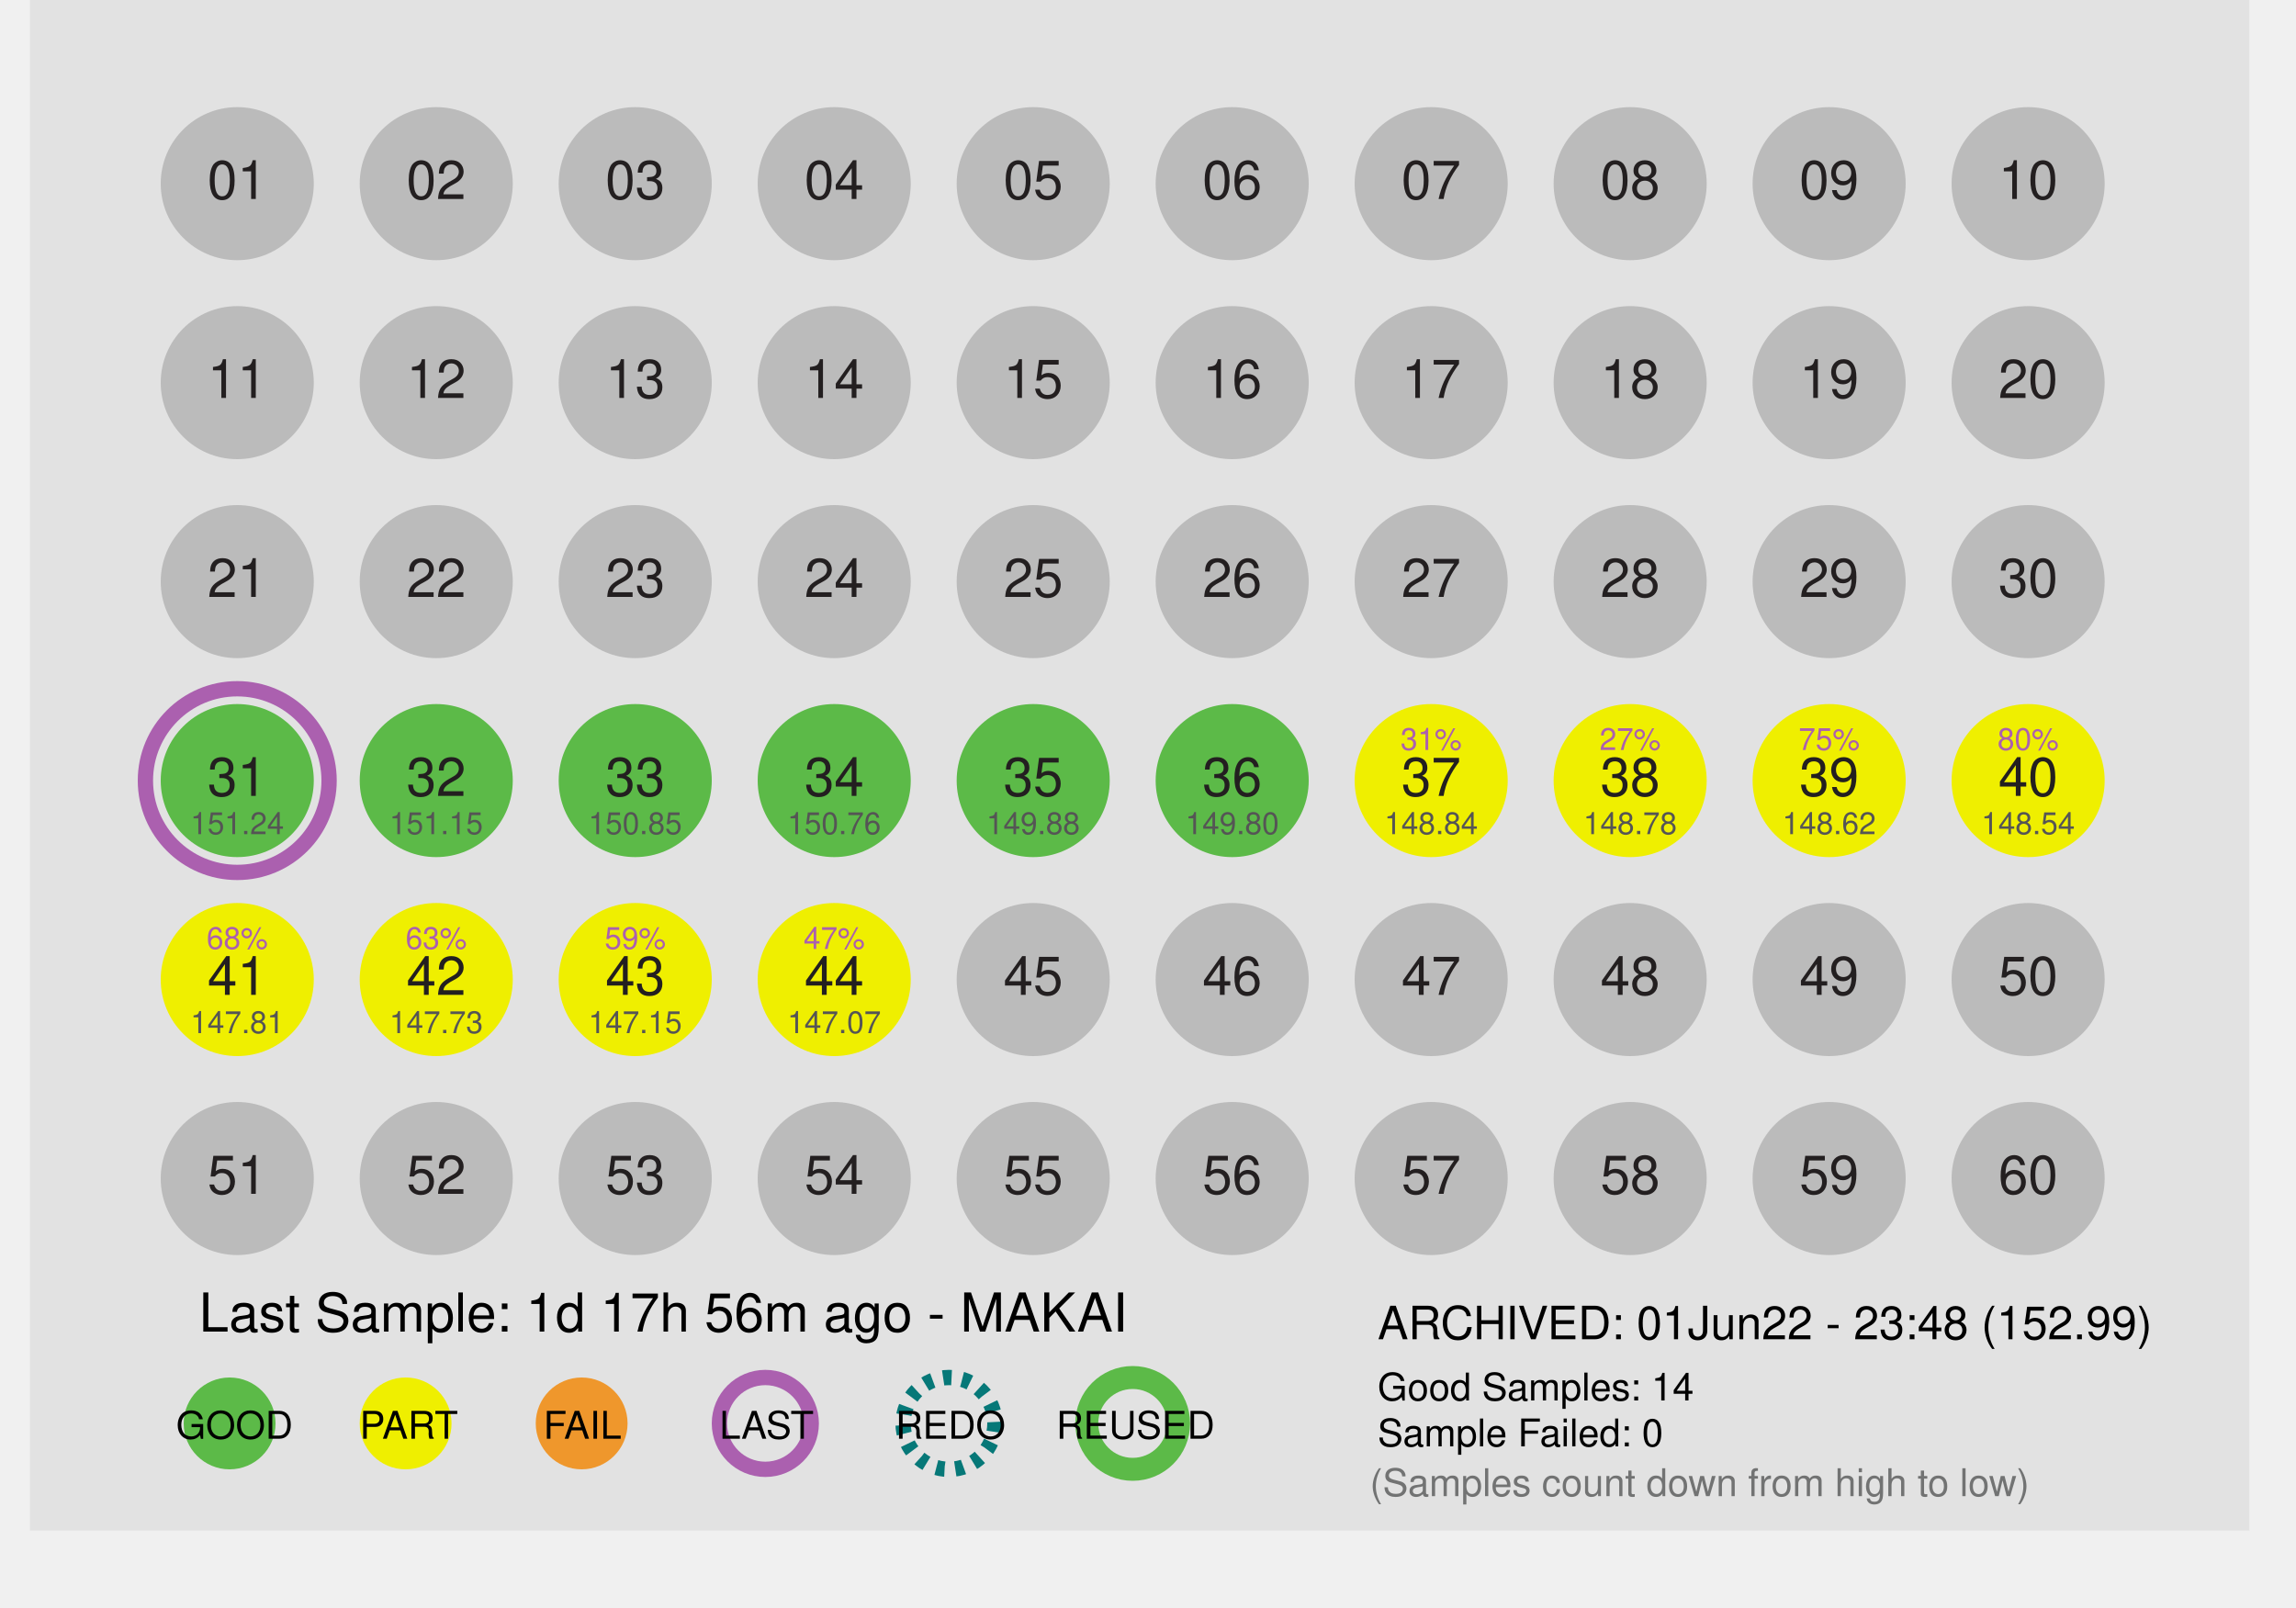
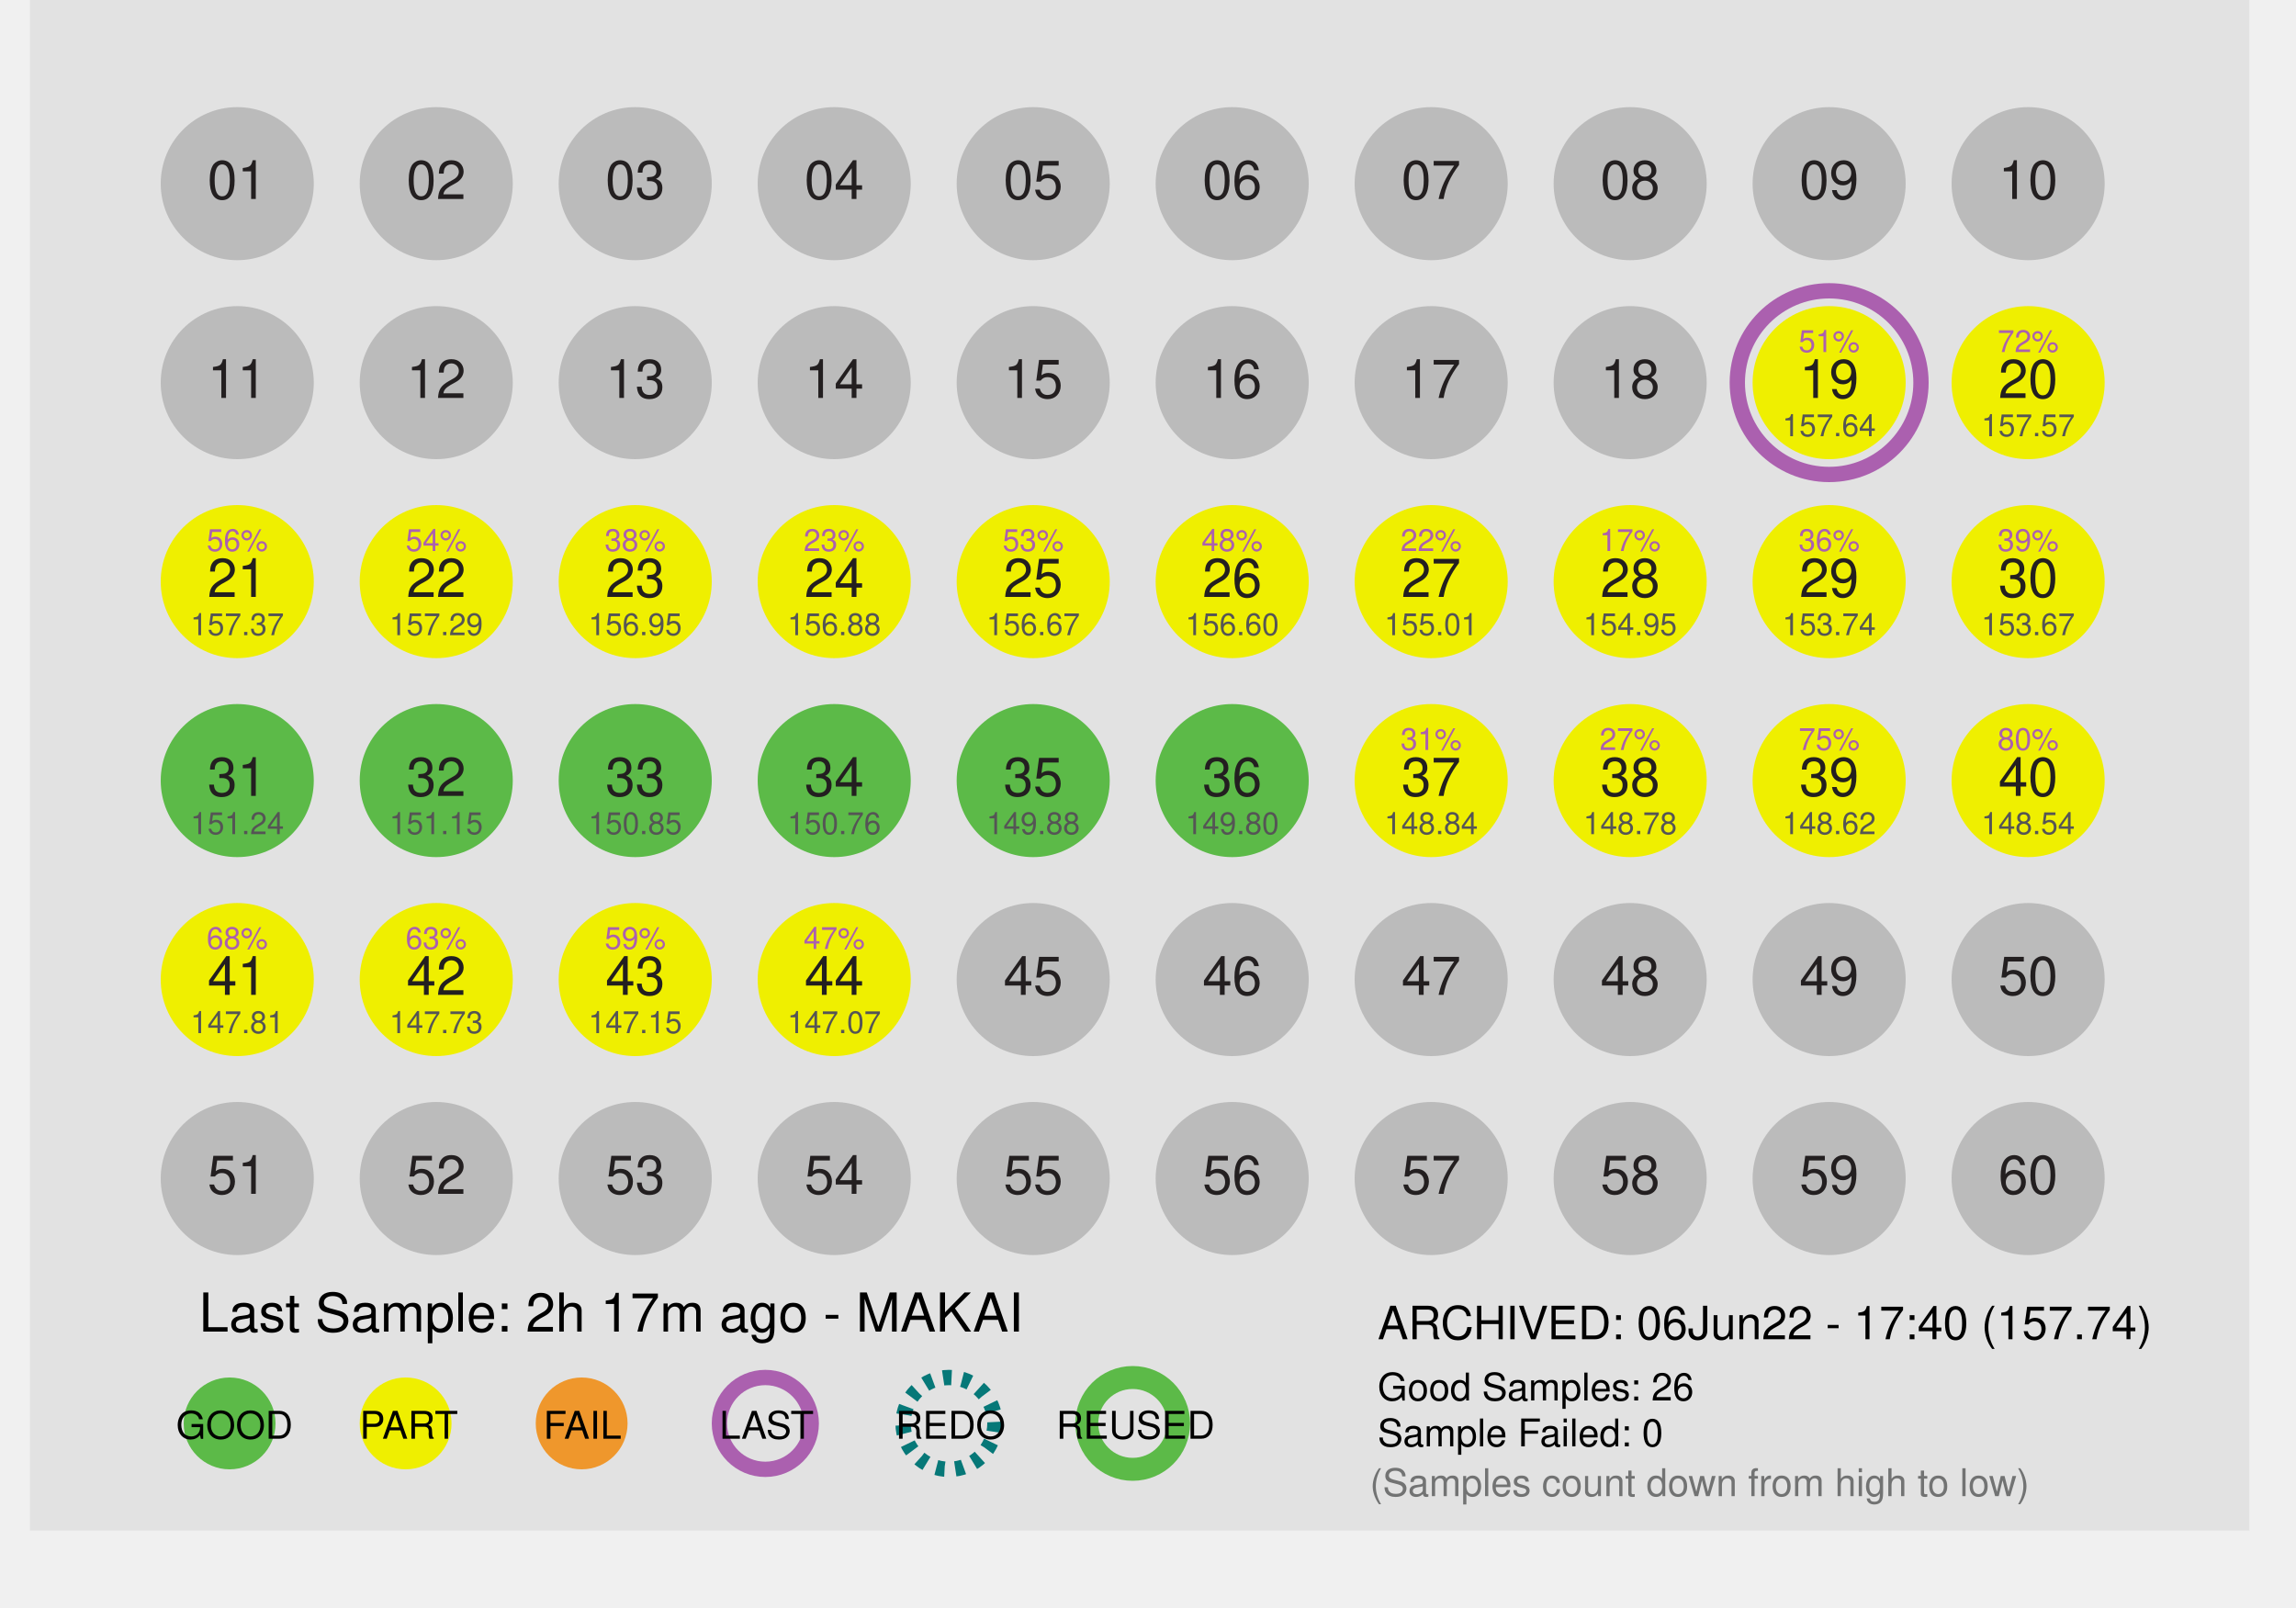
<svg xmlns="http://www.w3.org/2000/svg" id="Layer_1" data-name="Layer 1" x="0px" y="0px" viewBox="0 0 300 210" xml:space="preserve">
  <defs>
    <style>
 .st1 { fill: #dcddde; }
 .st2, .st3 { fill: #fff; }
 .st2 { stroke: #9b509f; }
 .st10, .st2, .st3 { stroke-miterlimit: 10; }
 .st10, .st2 { stroke-width: 2px; }
 .st3 { stroke: #231f20; }
 .st4 { fill: #ef972c; }
 .st5 { fill: #727373; }
 .st6 { fill: #5cba48; }
 .st7, .st8, .st9 { font-size: 7px; }
 .st7, .st8 { fill: #231f20; }
 .te5, .st7, .st9 { font-family: Helvetica; }
 .st8 { font-family: Helvetica-Bold, Helvetica; font-weight: 700; }
 .st9 { fill: #919396; }
 .st10 { fill: none; stroke: #fff; }

 .fill_gray { fill: #bbbbbb; }
 .fill_white { fill: #fff; }
 .stroke_purple { stroke: #ab60af; fill:none; stroke-width: 2px; }
 .stroke_black  { stroke: #000; fill:none; stroke-width: 2px; }
 .stroke_blue  { stroke: #067878; fill:none; stroke-width: 2px; stroke-dasharray:1.1 1.4;}
 .stroke_green  { stroke: #5cba48; fill:none; stroke-width: 3px;}
 .stroke_dash  { stroke-dasharray:1.1 1.4;}
 .stroke_2px { stroke-width: 2px; }
 .stroke_white { fill: none; stroke: #fff; }
 .stroke_none {stroke: none; fill:none};
 .stroke_darkGray { stroke: #231f20; fill: none; stroke-width: 2px;}
 .fill_orange { fill: #ef972c; }
 .fill_yellow { fill: #efef00; }
 .fill_lightgray { fill: #e2e2e2; }
 .thick_orange     { stroke-width:4px; fill:none; stroke: #ef972c; }
 .thick_yellow     { stroke-width:4px; fill:none; stroke: #f7ca0b; }
 .thick_gray       { stroke-width:4px; fill:none; stroke: #bbbbbb; }
 .thick_green      { stroke-width:4px; fill:none; stroke: #5cba48; }
 .fill_green { fill: #5cba48; }
 .font_size4 { font-size: 4px; }
 .font_size5 { font-size: 5px; }
 .font_size6 { font-size: 6px; }
 .font_size7 { font-size: 7px; }
 .font_size9 { font-size: 9px; }
 .fill_red {fill: #e24466; }
 .fill_purple {fill:#ab60af;}
 .fill_darkgray { fill: #555555; }
 .font_helv { font-family: Helvetica; }
 .font_helvBold { font-family: Helvetica-Bold, Helvetica; font-weight: 700; }
 .fill_lightergray { fill: #919396; }
    </style>
  </defs>
  <rect class="fill_lightgray" x="3.91" width="290" height="200" />
  <circle desc="c_big_01" class="stroke_none" cx="31" cy="24" r="12" />
  <circle desc="c_big_02" class="stroke_none" cx="57" cy="24" r="12" />
  <circle desc="c_big_03" class="stroke_none" cx="83" cy="24" r="12" />
  <circle desc="c_big_04" class="stroke_none" cx="109" cy="24" r="12" />
  <circle desc="c_big_05" class="stroke_none" cx="135" cy="24" r="12" />
  <circle desc="c_big_06" class="stroke_none" cx="161" cy="24" r="12" />
  <circle desc="c_big_07" class="stroke_none" cx="187" cy="24" r="12" />
  <circle desc="c_big_08" class="stroke_none" cx="213" cy="24" r="12" />
  <circle desc="c_big_09" class="stroke_none" cx="239" cy="24" r="12" />
  <circle desc="c_big_10" class="stroke_none" cx="265" cy="24" r="12" />
  <circle desc="c_big_11" class="stroke_none" cx="31" cy="50" r="12" />
  <circle desc="c_big_12" class="stroke_none" cx="57" cy="50" r="12" />
  <circle desc="c_big_13" class="stroke_none" cx="83" cy="50" r="12" />
  <circle desc="c_big_14" class="stroke_none" cx="109" cy="50" r="12" />
  <circle desc="c_big_15" class="stroke_none" cx="135" cy="50" r="12" />
  <circle desc="c_big_16" class="stroke_none" cx="161" cy="50" r="12" />
  <circle desc="c_big_17" class="stroke_none" cx="187" cy="50" r="12" />
  <circle desc="c_big_18" class="stroke_none" cx="213" cy="50" r="12" />
-   <circle desc="c_big_19" class="stroke_none" cx="239" cy="50" r="12" />
+   <circle desc="c_big_19" class="stroke_purple" cx="239" cy="50" r="12" />
  <circle desc="c_big_20" class="stroke_none" cx="265" cy="50" r="12" />
  <circle desc="c_big_21" class="stroke_none" cx="31" cy="76" r="12" />
  <circle desc="c_big_22" class="stroke_none" cx="57" cy="76" r="12" />
  <circle desc="c_big_23" class="stroke_none" cx="83" cy="76" r="12" />
  <circle desc="c_big_24" class="stroke_none" cx="109" cy="76" r="12" />
  <circle desc="c_big_25" class="stroke_none" cx="135" cy="76" r="12" />
  <circle desc="c_big_26" class="stroke_none" cx="161" cy="76" r="12" />
  <circle desc="c_big_27" class="stroke_none" cx="187" cy="76" r="12" />
  <circle desc="c_big_28" class="stroke_none" cx="213" cy="76" r="12" />
  <circle desc="c_big_29" class="stroke_none" cx="239" cy="76" r="12" />
  <circle desc="c_big_30" class="stroke_none" cx="265" cy="76" r="12" />
-   <circle desc="c_big_31" class="stroke_purple" cx="31" cy="102" r="12" />
+   <circle desc="c_big_31" class="stroke_none" cx="31" cy="102" r="12" />
  <circle desc="c_big_32" class="stroke_none" cx="57" cy="102" r="12" />
  <circle desc="c_big_33" class="stroke_none" cx="83" cy="102" r="12" />
  <circle desc="c_big_34" class="stroke_none" cx="109" cy="102" r="12" />
  <circle desc="c_big_35" class="stroke_none" cx="135" cy="102" r="12" />
  <circle desc="c_big_36" class="stroke_none" cx="161" cy="102" r="12" />
  <circle desc="c_big_37" class="stroke_none" cx="187" cy="102" r="12" />
  <circle desc="c_big_38" class="stroke_none" cx="213" cy="102" r="12" />
  <circle desc="c_big_39" class="stroke_none" cx="239" cy="102" r="12" />
  <circle desc="c_big_40" class="stroke_none" cx="265" cy="102" r="12" />
  <circle desc="c_big_41" class="stroke_none" cx="31" cy="128" r="12" />
  <circle desc="c_big_42" class="stroke_none" cx="57" cy="128" r="12" />
  <circle desc="c_big_43" class="stroke_none" cx="83" cy="128" r="12" />
  <circle desc="c_big_44" class="stroke_none" cx="109" cy="128" r="12" />
  <circle desc="c_big_45" class="stroke_none" cx="135" cy="128" r="12" />
  <circle desc="c_big_46" class="stroke_none" cx="161" cy="128" r="12" />
  <circle desc="c_big_47" class="stroke_none" cx="187" cy="128" r="12" />
  <circle desc="c_big_48" class="stroke_none" cx="213" cy="128" r="12" />
  <circle desc="c_big_49" class="stroke_none" cx="239" cy="128" r="12" />
  <circle desc="c_big_50" class="stroke_none" cx="265" cy="128" r="12" />
  <circle desc="c_big_51" class="stroke_none" cx="31" cy="154" r="12" />
  <circle desc="c_big_52" class="stroke_none" cx="57" cy="154" r="12" />
  <circle desc="c_big_53" class="stroke_none" cx="83" cy="154" r="12" />
  <circle desc="c_big_54" class="stroke_none" cx="109" cy="154" r="12" />
  <circle desc="c_big_55" class="stroke_none" cx="135" cy="154" r="12" />
  <circle desc="c_big_56" class="stroke_none" cx="161" cy="154" r="12" />
  <circle desc="c_big_57" class="stroke_none" cx="187" cy="154" r="12" />
  <circle desc="c_big_58" class="stroke_none" cx="213" cy="154" r="12" />
  <circle desc="c_big_59" class="stroke_none" cx="239" cy="154" r="12" />
  <circle desc="c_big_60" class="stroke_none" cx="265" cy="154" r="12" />
  <circle desc="c_small_01" class="fill_gray" cx="31" cy="24" r="10" />
  <circle desc="c_small_02" class="fill_gray" cx="57" cy="24" r="10" />
  <circle desc="c_small_03" class="fill_gray" cx="83" cy="24" r="10" />
  <circle desc="c_small_04" class="fill_gray" cx="109" cy="24" r="10" />
  <circle desc="c_small_05" class="fill_gray" cx="135" cy="24" r="10" />
  <circle desc="c_small_06" class="fill_gray" cx="161" cy="24" r="10" />
  <circle desc="c_small_07" class="fill_gray" cx="187" cy="24" r="10" />
  <circle desc="c_small_08" class="fill_gray" cx="213" cy="24" r="10" />
  <circle desc="c_small_09" class="fill_gray" cx="239" cy="24" r="10" />
  <circle desc="c_small_10" class="fill_gray" cx="265" cy="24" r="10" />
  <circle desc="c_small_11" class="fill_gray" cx="31" cy="50" r="10" />
  <circle desc="c_small_12" class="fill_gray" cx="57" cy="50" r="10" />
  <circle desc="c_small_13" class="fill_gray" cx="83" cy="50" r="10" />
  <circle desc="c_small_14" class="fill_gray" cx="109" cy="50" r="10" />
  <circle desc="c_small_15" class="fill_gray" cx="135" cy="50" r="10" />
  <circle desc="c_small_16" class="fill_gray" cx="161" cy="50" r="10" />
  <circle desc="c_small_17" class="fill_gray" cx="187" cy="50" r="10" />
  <circle desc="c_small_18" class="fill_gray" cx="213" cy="50" r="10" />
-   <circle desc="c_small_19" class="fill_gray" cx="239" cy="50" r="10" />
-   <circle desc="c_small_20" class="fill_gray" cx="265" cy="50" r="10" />
-   <circle desc="c_small_21" class="fill_gray" cx="31" cy="76" r="10" />
-   <circle desc="c_small_22" class="fill_gray" cx="57" cy="76" r="10" />
-   <circle desc="c_small_23" class="fill_gray" cx="83" cy="76" r="10" />
-   <circle desc="c_small_24" class="fill_gray" cx="109" cy="76" r="10" />
-   <circle desc="c_small_25" class="fill_gray" cx="135" cy="76" r="10" />
-   <circle desc="c_small_26" class="fill_gray" cx="161" cy="76" r="10" />
-   <circle desc="c_small_27" class="fill_gray" cx="187" cy="76" r="10" />
-   <circle desc="c_small_28" class="fill_gray" cx="213" cy="76" r="10" />
-   <circle desc="c_small_29" class="fill_gray" cx="239" cy="76" r="10" />
-   <circle desc="c_small_30" class="fill_gray" cx="265" cy="76" r="10" />
+   <circle desc="c_small_19" class="fill_yellow" cx="239" cy="50" r="10" />
+   <circle desc="c_small_20" class="fill_yellow" cx="265" cy="50" r="10" />
+   <circle desc="c_small_21" class="fill_yellow" cx="31" cy="76" r="10" />
+   <circle desc="c_small_22" class="fill_yellow" cx="57" cy="76" r="10" />
+   <circle desc="c_small_23" class="fill_yellow" cx="83" cy="76" r="10" />
+   <circle desc="c_small_24" class="fill_yellow" cx="109" cy="76" r="10" />
+   <circle desc="c_small_25" class="fill_yellow" cx="135" cy="76" r="10" />
+   <circle desc="c_small_26" class="fill_yellow" cx="161" cy="76" r="10" />
+   <circle desc="c_small_27" class="fill_yellow" cx="187" cy="76" r="10" />
+   <circle desc="c_small_28" class="fill_yellow" cx="213" cy="76" r="10" />
+   <circle desc="c_small_29" class="fill_yellow" cx="239" cy="76" r="10" />
+   <circle desc="c_small_30" class="fill_yellow" cx="265" cy="76" r="10" />
  <circle desc="c_small_31" class="fill_green" cx="31" cy="102" r="10" />
  <circle desc="c_small_32" class="fill_green" cx="57" cy="102" r="10" />
  <circle desc="c_small_33" class="fill_green" cx="83" cy="102" r="10" />
  <circle desc="c_small_34" class="fill_green" cx="109" cy="102" r="10" />
  <circle desc="c_small_35" class="fill_green" cx="135" cy="102" r="10" />
  <circle desc="c_small_36" class="fill_green" cx="161" cy="102" r="10" />
  <circle desc="c_small_37" class="fill_yellow" cx="187" cy="102" r="10" />
  <circle desc="c_small_38" class="fill_yellow" cx="213" cy="102" r="10" />
  <circle desc="c_small_39" class="fill_yellow" cx="239" cy="102" r="10" />
  <circle desc="c_small_40" class="fill_yellow" cx="265" cy="102" r="10" />
  <circle desc="c_small_41" class="fill_yellow" cx="31" cy="128" r="10" />
  <circle desc="c_small_42" class="fill_yellow" cx="57" cy="128" r="10" />
  <circle desc="c_small_43" class="fill_yellow" cx="83" cy="128" r="10" />
  <circle desc="c_small_44" class="fill_yellow" cx="109" cy="128" r="10" />
  <circle desc="c_small_45" class="fill_gray" cx="135" cy="128" r="10" />
  <circle desc="c_small_46" class="fill_gray" cx="161" cy="128" r="10" />
  <circle desc="c_small_47" class="fill_gray" cx="187" cy="128" r="10" />
  <circle desc="c_small_48" class="fill_gray" cx="213" cy="128" r="10" />
  <circle desc="c_small_49" class="fill_gray" cx="239" cy="128" r="10" />
  <circle desc="c_small_50" class="fill_gray" cx="265" cy="128" r="10" />
  <circle desc="c_small_51" class="fill_gray" cx="31" cy="154" r="10" />
  <circle desc="c_small_52" class="fill_gray" cx="57" cy="154" r="10" />
  <circle desc="c_small_53" class="fill_gray" cx="83" cy="154" r="10" />
  <circle desc="c_small_54" class="fill_gray" cx="109" cy="154" r="10" />
  <circle desc="c_small_55" class="fill_gray" cx="135" cy="154" r="10" />
  <circle desc="c_small_56" class="fill_gray" cx="161" cy="154" r="10" />
  <circle desc="c_small_57" class="fill_gray" cx="187" cy="154" r="10" />
  <circle desc="c_small_58" class="fill_gray" cx="213" cy="154" r="10" />
  <circle desc="c_small_59" class="fill_gray" cx="239" cy="154" r="10" />
  <circle desc="c_small_60" class="fill_gray" cx="265" cy="154" r="10" />
  <text desc="t_label_01" class="st7" text-anchor="middle" transform="translate(31 26)">01</text>
  <text desc="t_label_02" class="st7" text-anchor="middle" transform="translate(57 26)">02</text>
  <text desc="t_label_03" class="st7" text-anchor="middle" transform="translate(83 26)">03</text>
  <text desc="t_label_04" class="st7" text-anchor="middle" transform="translate(109 26)">04</text>
  <text desc="t_label_05" class="st7" text-anchor="middle" transform="translate(135 26)">05</text>
  <text desc="t_label_06" class="st7" text-anchor="middle" transform="translate(161 26)">06</text>
  <text desc="t_label_07" class="st7" text-anchor="middle" transform="translate(187 26)">07</text>
  <text desc="t_label_08" class="st7" text-anchor="middle" transform="translate(213 26)">08</text>
  <text desc="t_label_09" class="st7" text-anchor="middle" transform="translate(239 26)">09</text>
  <text desc="t_label_10" class="st7" text-anchor="middle" transform="translate(265 26)">10</text>
  <text desc="t_label_11" class="st7" text-anchor="middle" transform="translate(31 52)">11</text>
  <text desc="t_label_12" class="st7" text-anchor="middle" transform="translate(57 52)">12</text>
  <text desc="t_label_13" class="st7" text-anchor="middle" transform="translate(83 52)">13</text>
  <text desc="t_label_14" class="st7" text-anchor="middle" transform="translate(109 52)">14</text>
  <text desc="t_label_15" class="st7" text-anchor="middle" transform="translate(135 52)">15</text>
  <text desc="t_label_16" class="st7" text-anchor="middle" transform="translate(161 52)">16</text>
  <text desc="t_label_17" class="st7" text-anchor="middle" transform="translate(187 52)">17</text>
  <text desc="t_label_18" class="st7" text-anchor="middle" transform="translate(213 52)">18</text>
  <text desc="t_label_19" class="st7" text-anchor="middle" transform="translate(239 52)">19</text>
  <text desc="t_label_20" class="st7" text-anchor="middle" transform="translate(265 52)">20</text>
  <text desc="t_label_21" class="st7" text-anchor="middle" transform="translate(31 78)">21</text>
  <text desc="t_label_22" class="st7" text-anchor="middle" transform="translate(57 78)">22</text>
  <text desc="t_label_23" class="st7" text-anchor="middle" transform="translate(83 78)">23</text>
  <text desc="t_label_24" class="st7" text-anchor="middle" transform="translate(109 78)">24</text>
  <text desc="t_label_25" class="st7" text-anchor="middle" transform="translate(135 78)">25</text>
  <text desc="t_label_26" class="st7" text-anchor="middle" transform="translate(161 78)">26</text>
  <text desc="t_label_27" class="st7" text-anchor="middle" transform="translate(187 78)">27</text>
  <text desc="t_label_28" class="st7" text-anchor="middle" transform="translate(213 78)">28</text>
  <text desc="t_label_29" class="st7" text-anchor="middle" transform="translate(239 78)">29</text>
  <text desc="t_label_30" class="st7" text-anchor="middle" transform="translate(265 78)">30</text>
  <text desc="t_label_31" class="st7" text-anchor="middle" transform="translate(31 104)">31</text>
  <text desc="t_label_32" class="st7" text-anchor="middle" transform="translate(57 104)">32</text>
  <text desc="t_label_33" class="st7" text-anchor="middle" transform="translate(83 104)">33</text>
  <text desc="t_label_34" class="st7" text-anchor="middle" transform="translate(109 104)">34</text>
  <text desc="t_label_35" class="st7" text-anchor="middle" transform="translate(135 104)">35</text>
  <text desc="t_label_36" class="st7" text-anchor="middle" transform="translate(161 104)">36</text>
  <text desc="t_label_37" class="st7" text-anchor="middle" transform="translate(187 104)">37</text>
  <text desc="t_label_38" class="st7" text-anchor="middle" transform="translate(213 104)">38</text>
  <text desc="t_label_39" class="st7" text-anchor="middle" transform="translate(239 104)">39</text>
  <text desc="t_label_40" class="st7" text-anchor="middle" transform="translate(265 104)">40</text>
  <text desc="t_label_41" class="st7" text-anchor="middle" transform="translate(31 130)">41</text>
  <text desc="t_label_42" class="st7" text-anchor="middle" transform="translate(57 130)">42</text>
  <text desc="t_label_43" class="st7" text-anchor="middle" transform="translate(83 130)">43</text>
  <text desc="t_label_44" class="st7" text-anchor="middle" transform="translate(109 130)">44</text>
  <text desc="t_label_45" class="st7" text-anchor="middle" transform="translate(135 130)">45</text>
  <text desc="t_label_46" class="st7" text-anchor="middle" transform="translate(161 130)">46</text>
  <text desc="t_label_47" class="st7" text-anchor="middle" transform="translate(187 130)">47</text>
  <text desc="t_label_48" class="st7" text-anchor="middle" transform="translate(213 130)">48</text>
  <text desc="t_label_49" class="st7" text-anchor="middle" transform="translate(239 130)">49</text>
  <text desc="t_label_50" class="st7" text-anchor="middle" transform="translate(265 130)">50</text>
  <text desc="t_label_51" class="st7" text-anchor="middle" transform="translate(31 156)">51</text>
  <text desc="t_label_52" class="st7" text-anchor="middle" transform="translate(57 156)">52</text>
  <text desc="t_label_53" class="st7" text-anchor="middle" transform="translate(83 156)">53</text>
  <text desc="t_label_54" class="st7" text-anchor="middle" transform="translate(109 156)">54</text>
  <text desc="t_label_55" class="st7" text-anchor="middle" transform="translate(135 156)">55</text>
  <text desc="t_label_56" class="st7" text-anchor="middle" transform="translate(161 156)">56</text>
  <text desc="t_label_57" class="st7" text-anchor="middle" transform="translate(187 156)">57</text>
  <text desc="t_label_58" class="st7" text-anchor="middle" transform="translate(213 156)">58</text>
  <text desc="t_label_59" class="st7" text-anchor="middle" transform="translate(239 156)">59</text>
  <text desc="t_label_60" class="st7" text-anchor="middle" transform="translate(265 156)">60</text>
  <text desc="pct_label_01" text-anchor="middle" class="te5 font_size4 fill_purple" transform="translate(31 20)" />
  <text desc="pct_label_02" text-anchor="middle" class="te5 font_size4 fill_purple" transform="translate(57 20)" />
  <text desc="pct_label_03" text-anchor="middle" class="te5 font_size4 fill_purple" transform="translate(83 20)" />
  <text desc="pct_label_04" text-anchor="middle" class="te5 font_size4 fill_purple" transform="translate(109 20)" />
  <text desc="pct_label_05" text-anchor="middle" class="te5 font_size4 fill_purple" transform="translate(135 20)" />
  <text desc="pct_label_06" text-anchor="middle" class="te5 font_size4 fill_purple" transform="translate(161 20)" />
  <text desc="pct_label_07" text-anchor="middle" class="te5 font_size4 fill_purple" transform="translate(187 20)" />
  <text desc="pct_label_08" text-anchor="middle" class="te5 font_size4 fill_purple" transform="translate(213 20)" />
  <text desc="pct_label_09" text-anchor="middle" class="te5 font_size4 fill_purple" transform="translate(239 20)" />
  <text desc="pct_label_10" text-anchor="middle" class="te5 font_size4 fill_purple" transform="translate(265 20)" />
  <text desc="pct_label_11" text-anchor="middle" class="te5 font_size4 fill_purple" transform="translate(31 46)" />
  <text desc="pct_label_12" text-anchor="middle" class="te5 font_size4 fill_purple" transform="translate(57 46)" />
  <text desc="pct_label_13" text-anchor="middle" class="te5 font_size4 fill_purple" transform="translate(83 46)" />
  <text desc="pct_label_14" text-anchor="middle" class="te5 font_size4 fill_purple" transform="translate(109 46)" />
  <text desc="pct_label_15" text-anchor="middle" class="te5 font_size4 fill_purple" transform="translate(135 46)" />
  <text desc="pct_label_16" text-anchor="middle" class="te5 font_size4 fill_purple" transform="translate(161 46)" />
  <text desc="pct_label_17" text-anchor="middle" class="te5 font_size4 fill_purple" transform="translate(187 46)" />
  <text desc="pct_label_18" text-anchor="middle" class="te5 font_size4 fill_purple" transform="translate(213 46)" />
-   <text desc="pct_label_19" text-anchor="middle" class="te5 font_size4 fill_purple" transform="translate(239 46)" />
-   <text desc="pct_label_20" text-anchor="middle" class="te5 font_size4 fill_purple" transform="translate(265 46)" />
-   <text desc="pct_label_21" text-anchor="middle" class="te5 font_size4 fill_purple" transform="translate(31 72)" />
-   <text desc="pct_label_22" text-anchor="middle" class="te5 font_size4 fill_purple" transform="translate(57 72)" />
-   <text desc="pct_label_23" text-anchor="middle" class="te5 font_size4 fill_purple" transform="translate(83 72)" />
-   <text desc="pct_label_24" text-anchor="middle" class="te5 font_size4 fill_purple" transform="translate(109 72)" />
-   <text desc="pct_label_25" text-anchor="middle" class="te5 font_size4 fill_purple" transform="translate(135 72)" />
-   <text desc="pct_label_26" text-anchor="middle" class="te5 font_size4 fill_purple" transform="translate(161 72)" />
-   <text desc="pct_label_27" text-anchor="middle" class="te5 font_size4 fill_purple" transform="translate(187 72)" />
-   <text desc="pct_label_28" text-anchor="middle" class="te5 font_size4 fill_purple" transform="translate(213 72)" />
-   <text desc="pct_label_29" text-anchor="middle" class="te5 font_size4 fill_purple" transform="translate(239 72)" />
-   <text desc="pct_label_30" text-anchor="middle" class="te5 font_size4 fill_purple" transform="translate(265 72)" />
+   <text desc="pct_label_19" text-anchor="middle" class="te5 font_size4 fill_purple" transform="translate(239 46)">51%</text>
+   <text desc="pct_label_20" text-anchor="middle" class="te5 font_size4 fill_purple" transform="translate(265 46)">72%</text>
+   <text desc="pct_label_21" text-anchor="middle" class="te5 font_size4 fill_purple" transform="translate(31 72)">56%</text>
+   <text desc="pct_label_22" text-anchor="middle" class="te5 font_size4 fill_purple" transform="translate(57 72)">54%</text>
+   <text desc="pct_label_23" text-anchor="middle" class="te5 font_size4 fill_purple" transform="translate(83 72)">38%</text>
+   <text desc="pct_label_24" text-anchor="middle" class="te5 font_size4 fill_purple" transform="translate(109 72)">23%</text>
+   <text desc="pct_label_25" text-anchor="middle" class="te5 font_size4 fill_purple" transform="translate(135 72)">53%</text>
+   <text desc="pct_label_26" text-anchor="middle" class="te5 font_size4 fill_purple" transform="translate(161 72)">48%</text>
+   <text desc="pct_label_27" text-anchor="middle" class="te5 font_size4 fill_purple" transform="translate(187 72)">22%</text>
+   <text desc="pct_label_28" text-anchor="middle" class="te5 font_size4 fill_purple" transform="translate(213 72)">17%</text>
+   <text desc="pct_label_29" text-anchor="middle" class="te5 font_size4 fill_purple" transform="translate(239 72)">36%</text>
+   <text desc="pct_label_30" text-anchor="middle" class="te5 font_size4 fill_purple" transform="translate(265 72)">39%</text>
  <text desc="pct_label_31" text-anchor="middle" class="te5 font_size4 fill_purple" transform="translate(31 98)" />
  <text desc="pct_label_32" text-anchor="middle" class="te5 font_size4 fill_purple" transform="translate(57 98)" />
  <text desc="pct_label_33" text-anchor="middle" class="te5 font_size4 fill_purple" transform="translate(83 98)" />
  <text desc="pct_label_34" text-anchor="middle" class="te5 font_size4 fill_purple" transform="translate(109 98)" />
  <text desc="pct_label_35" text-anchor="middle" class="te5 font_size4 fill_purple" transform="translate(135 98)" />
  <text desc="pct_label_36" text-anchor="middle" class="te5 font_size4 fill_purple" transform="translate(161 98)" />
  <text desc="pct_label_37" text-anchor="middle" class="te5 font_size4 fill_purple" transform="translate(187 98)">31%</text>
  <text desc="pct_label_38" text-anchor="middle" class="te5 font_size4 fill_purple" transform="translate(213 98)">27%</text>
  <text desc="pct_label_39" text-anchor="middle" class="te5 font_size4 fill_purple" transform="translate(239 98)">75%</text>
  <text desc="pct_label_40" text-anchor="middle" class="te5 font_size4 fill_purple" transform="translate(265 98)">80%</text>
  <text desc="pct_label_41" text-anchor="middle" class="te5 font_size4 fill_purple" transform="translate(31 124)">68%</text>
  <text desc="pct_label_42" text-anchor="middle" class="te5 font_size4 fill_purple" transform="translate(57 124)">63%</text>
  <text desc="pct_label_43" text-anchor="middle" class="te5 font_size4 fill_purple" transform="translate(83 124)">59%</text>
  <text desc="pct_label_44" text-anchor="middle" class="te5 font_size4 fill_purple" transform="translate(109 124)">47%</text>
  <text desc="pct_label_45" text-anchor="middle" class="te5 font_size4 fill_purple" transform="translate(135 124)" />
  <text desc="pct_label_46" text-anchor="middle" class="te5 font_size4 fill_purple" transform="translate(161 124)" />
  <text desc="pct_label_47" text-anchor="middle" class="te5 font_size4 fill_purple" transform="translate(187 124)" />
  <text desc="pct_label_48" text-anchor="middle" class="te5 font_size4 fill_purple" transform="translate(213 124)" />
  <text desc="pct_label_49" text-anchor="middle" class="te5 font_size4 fill_purple" transform="translate(239 124)" />
  <text desc="pct_label_50" text-anchor="middle" class="te5 font_size4 fill_purple" transform="translate(265 124)" />
  <text desc="pct_label_51" text-anchor="middle" class="te5 font_size4 fill_purple" transform="translate(31 150)" />
  <text desc="pct_label_52" text-anchor="middle" class="te5 font_size4 fill_purple" transform="translate(57 150)" />
  <text desc="pct_label_53" text-anchor="middle" class="te5 font_size4 fill_purple" transform="translate(83 150)" />
  <text desc="pct_label_54" text-anchor="middle" class="te5 font_size4 fill_purple" transform="translate(109 150)" />
  <text desc="pct_label_55" text-anchor="middle" class="te5 font_size4 fill_purple" transform="translate(135 150)" />
  <text desc="pct_label_56" text-anchor="middle" class="te5 font_size4 fill_purple" transform="translate(161 150)" />
  <text desc="pct_label_57" text-anchor="middle" class="te5 font_size4 fill_purple" transform="translate(187 150)" />
  <text desc="pct_label_58" text-anchor="middle" class="te5 font_size4 fill_purple" transform="translate(213 150)" />
  <text desc="pct_label_59" text-anchor="middle" class="te5 font_size4 fill_purple" transform="translate(239 150)" />
  <text desc="pct_label_60" text-anchor="middle" class="te5 font_size4 fill_purple" transform="translate(265 150)" />
  <text desc="time_label_01" text-anchor="middle" class="te5 font_size4 fill_darkgray" transform="translate(31 31)" />
  <text desc="time_label_02" text-anchor="middle" class="te5 font_size4 fill_darkgray" transform="translate(57 31)" />
  <text desc="time_label_03" text-anchor="middle" class="te5 font_size4 fill_darkgray" transform="translate(83 31)" />
  <text desc="time_label_04" text-anchor="middle" class="te5 font_size4 fill_darkgray" transform="translate(109 31)" />
  <text desc="time_label_05" text-anchor="middle" class="te5 font_size4 fill_darkgray" transform="translate(135 31)" />
  <text desc="time_label_06" text-anchor="middle" class="te5 font_size4 fill_darkgray" transform="translate(161 31)" />
  <text desc="time_label_07" text-anchor="middle" class="te5 font_size4 fill_darkgray" transform="translate(187 31)" />
  <text desc="time_label_08" text-anchor="middle" class="te5 font_size4 fill_darkgray" transform="translate(213 31)" />
  <text desc="time_label_09" text-anchor="middle" class="te5 font_size4 fill_darkgray" transform="translate(239 31)" />
  <text desc="time_label_10" text-anchor="middle" class="te5 font_size4 fill_darkgray" transform="translate(265 31)" />
  <text desc="time_label_11" text-anchor="middle" class="te5 font_size4 fill_darkgray" transform="translate(31 57)" />
  <text desc="time_label_12" text-anchor="middle" class="te5 font_size4 fill_darkgray" transform="translate(57 57)" />
  <text desc="time_label_13" text-anchor="middle" class="te5 font_size4 fill_darkgray" transform="translate(83 57)" />
  <text desc="time_label_14" text-anchor="middle" class="te5 font_size4 fill_darkgray" transform="translate(109 57)" />
  <text desc="time_label_15" text-anchor="middle" class="te5 font_size4 fill_darkgray" transform="translate(135 57)" />
  <text desc="time_label_16" text-anchor="middle" class="te5 font_size4 fill_darkgray" transform="translate(161 57)" />
  <text desc="time_label_17" text-anchor="middle" class="te5 font_size4 fill_darkgray" transform="translate(187 57)" />
  <text desc="time_label_18" text-anchor="middle" class="te5 font_size4 fill_darkgray" transform="translate(213 57)" />
-   <text desc="time_label_19" text-anchor="middle" class="te5 font_size4 fill_darkgray" transform="translate(239 57)" />
-   <text desc="time_label_20" text-anchor="middle" class="te5 font_size4 fill_darkgray" transform="translate(265 57)" />
-   <text desc="time_label_21" text-anchor="middle" class="te5 font_size4 fill_darkgray" transform="translate(31 83)" />
-   <text desc="time_label_22" text-anchor="middle" class="te5 font_size4 fill_darkgray" transform="translate(57 83)" />
-   <text desc="time_label_23" text-anchor="middle" class="te5 font_size4 fill_darkgray" transform="translate(83 83)" />
-   <text desc="time_label_24" text-anchor="middle" class="te5 font_size4 fill_darkgray" transform="translate(109 83)" />
-   <text desc="time_label_25" text-anchor="middle" class="te5 font_size4 fill_darkgray" transform="translate(135 83)" />
-   <text desc="time_label_26" text-anchor="middle" class="te5 font_size4 fill_darkgray" transform="translate(161 83)" />
-   <text desc="time_label_27" text-anchor="middle" class="te5 font_size4 fill_darkgray" transform="translate(187 83)" />
-   <text desc="time_label_28" text-anchor="middle" class="te5 font_size4 fill_darkgray" transform="translate(213 83)" />
-   <text desc="time_label_29" text-anchor="middle" class="te5 font_size4 fill_darkgray" transform="translate(239 83)" />
-   <text desc="time_label_30" text-anchor="middle" class="te5 font_size4 fill_darkgray" transform="translate(265 83)" />
+   <text desc="time_label_19" text-anchor="middle" class="te5 font_size4 fill_darkgray" transform="translate(239 57)">157.64</text>
+   <text desc="time_label_20" text-anchor="middle" class="te5 font_size4 fill_darkgray" transform="translate(265 57)">157.57</text>
+   <text desc="time_label_21" text-anchor="middle" class="te5 font_size4 fill_darkgray" transform="translate(31 83)">157.37</text>
+   <text desc="time_label_22" text-anchor="middle" class="te5 font_size4 fill_darkgray" transform="translate(57 83)">157.29</text>
+   <text desc="time_label_23" text-anchor="middle" class="te5 font_size4 fill_darkgray" transform="translate(83 83)">156.95</text>
+   <text desc="time_label_24" text-anchor="middle" class="te5 font_size4 fill_darkgray" transform="translate(109 83)">156.88</text>
+   <text desc="time_label_25" text-anchor="middle" class="te5 font_size4 fill_darkgray" transform="translate(135 83)">156.67</text>
+   <text desc="time_label_26" text-anchor="middle" class="te5 font_size4 fill_darkgray" transform="translate(161 83)">156.60</text>
+   <text desc="time_label_27" text-anchor="middle" class="te5 font_size4 fill_darkgray" transform="translate(187 83)">155.01</text>
+   <text desc="time_label_28" text-anchor="middle" class="te5 font_size4 fill_darkgray" transform="translate(213 83)">154.95</text>
+   <text desc="time_label_29" text-anchor="middle" class="te5 font_size4 fill_darkgray" transform="translate(239 83)">153.74</text>
+   <text desc="time_label_30" text-anchor="middle" class="te5 font_size4 fill_darkgray" transform="translate(265 83)">153.67</text>
  <text desc="time_label_31" text-anchor="middle" class="te5 font_size4 fill_darkgray" transform="translate(31 109)">151.24</text>
  <text desc="time_label_32" text-anchor="middle" class="te5 font_size4 fill_darkgray" transform="translate(57 109)">151.15</text>
  <text desc="time_label_33" text-anchor="middle" class="te5 font_size4 fill_darkgray" transform="translate(83 109)">150.85</text>
  <text desc="time_label_34" text-anchor="middle" class="te5 font_size4 fill_darkgray" transform="translate(109 109)">150.76</text>
  <text desc="time_label_35" text-anchor="middle" class="te5 font_size4 fill_darkgray" transform="translate(135 109)">149.88</text>
  <text desc="time_label_36" text-anchor="middle" class="te5 font_size4 fill_darkgray" transform="translate(161 109)">149.80</text>
  <text desc="time_label_37" text-anchor="middle" class="te5 font_size4 fill_darkgray" transform="translate(187 109)">148.84</text>
  <text desc="time_label_38" text-anchor="middle" class="te5 font_size4 fill_darkgray" transform="translate(213 109)">148.78</text>
  <text desc="time_label_39" text-anchor="middle" class="te5 font_size4 fill_darkgray" transform="translate(239 109)">148.62</text>
  <text desc="time_label_40" text-anchor="middle" class="te5 font_size4 fill_darkgray" transform="translate(265 109)">148.54</text>
  <text desc="time_label_41" text-anchor="middle" class="te5 font_size4 fill_darkgray" transform="translate(31 135)">147.81</text>
  <text desc="time_label_42" text-anchor="middle" class="te5 font_size4 fill_darkgray" transform="translate(57 135)">147.73</text>
  <text desc="time_label_43" text-anchor="middle" class="te5 font_size4 fill_darkgray" transform="translate(83 135)">147.15</text>
  <text desc="time_label_44" text-anchor="middle" class="te5 font_size4 fill_darkgray" transform="translate(109 135)">147.07</text>
  <text desc="time_label_45" text-anchor="middle" class="te5 font_size4 fill_darkgray" transform="translate(135 135)" />
  <text desc="time_label_46" text-anchor="middle" class="te5 font_size4 fill_darkgray" transform="translate(161 135)" />
  <text desc="time_label_47" text-anchor="middle" class="te5 font_size4 fill_darkgray" transform="translate(187 135)" />
  <text desc="time_label_48" text-anchor="middle" class="te5 font_size4 fill_darkgray" transform="translate(213 135)" />
  <text desc="time_label_49" text-anchor="middle" class="te5 font_size4 fill_darkgray" transform="translate(239 135)" />
  <text desc="time_label_50" text-anchor="middle" class="te5 font_size4 fill_darkgray" transform="translate(265 135)" />
  <text desc="time_label_51" text-anchor="middle" class="te5 font_size4 fill_darkgray" transform="translate(31 161)" />
  <text desc="time_label_52" text-anchor="middle" class="te5 font_size4 fill_darkgray" transform="translate(57 161)" />
  <text desc="time_label_53" text-anchor="middle" class="te5 font_size4 fill_darkgray" transform="translate(83 161)" />
  <text desc="time_label_54" text-anchor="middle" class="te5 font_size4 fill_darkgray" transform="translate(109 161)" />
  <text desc="time_label_55" text-anchor="middle" class="te5 font_size4 fill_darkgray" transform="translate(135 161)" />
  <text desc="time_label_56" text-anchor="middle" class="te5 font_size4 fill_darkgray" transform="translate(161 161)" />
  <text desc="time_label_57" text-anchor="middle" class="te5 font_size4 fill_darkgray" transform="translate(187 161)" />
  <text desc="time_label_58" text-anchor="middle" class="te5 font_size4 fill_darkgray" transform="translate(213 161)" />
  <text desc="time_label_59" text-anchor="middle" class="te5 font_size4 fill_darkgray" transform="translate(239 161)" />
  <text desc="time_label_60" text-anchor="middle" class="te5 font_size4 fill_darkgray" transform="translate(265 161)" />
-   <text class="font_helv font_size7" transform="translate(26 174)">Last Sample: 1d 17h 56m ago - MAKAI</text>
-   <text class="font_helv font_size6" transform="translate(180 175)">ARCHIVED: 01Jun22 - 23:48 (152.99)</text>
-   <text class="te5 font_size5" transform="translate(180 183)">Good Samples: 14 </text>
+   <text class="font_helv font_size7" transform="translate(26 174)">Last Sample: 2h 17m ago - MAKAI</text>
+   <text class="font_helv font_size6" transform="translate(180 175)">ARCHIVED: 06Jun22 - 17:40 (157.74)</text>
+   <text class="te5 font_size5" transform="translate(180 183)">Good Samples: 26 </text>
  <text class="te5 font_size5" transform="translate(180 189)">Sample Failed: 0</text>
  <text class="te5 st5 font_size5" transform="translate(179 195.5)">(Samples count down from high to low)</text>
  <circle class="fill_green" cx="30" cy="186" r="6" />
  <text class="te5 font_size5" transform="translate(23 188)">GOOD</text>
  <circle class="fill_yellow" cx="53" cy="186" r="6" />
  <text class="te5 font_size5" transform="translate(47 188)">PART</text>
  <circle class="fill_orange" cx="76" cy="186" r="6" />
  <text class="te5 font_size5" transform="translate(71 188)">FAIL</text>
  <circle class="stroke_purple" cx="100" cy="186" r="6" />
  <text class="te5 font_size5" transform="translate(94 188)">LAST</text>
  <circle class="stroke_blue stroke_dash" cx="124" cy="186" r="6" />
  <text class="te5 font_size5" transform="translate(117 188)">REDO</text>
  <circle class="stroke_green" cx="148" cy="186" r="6" />
  <text class="te5 font_size5" transform="translate(138 188)">REUSED</text>
</svg>
